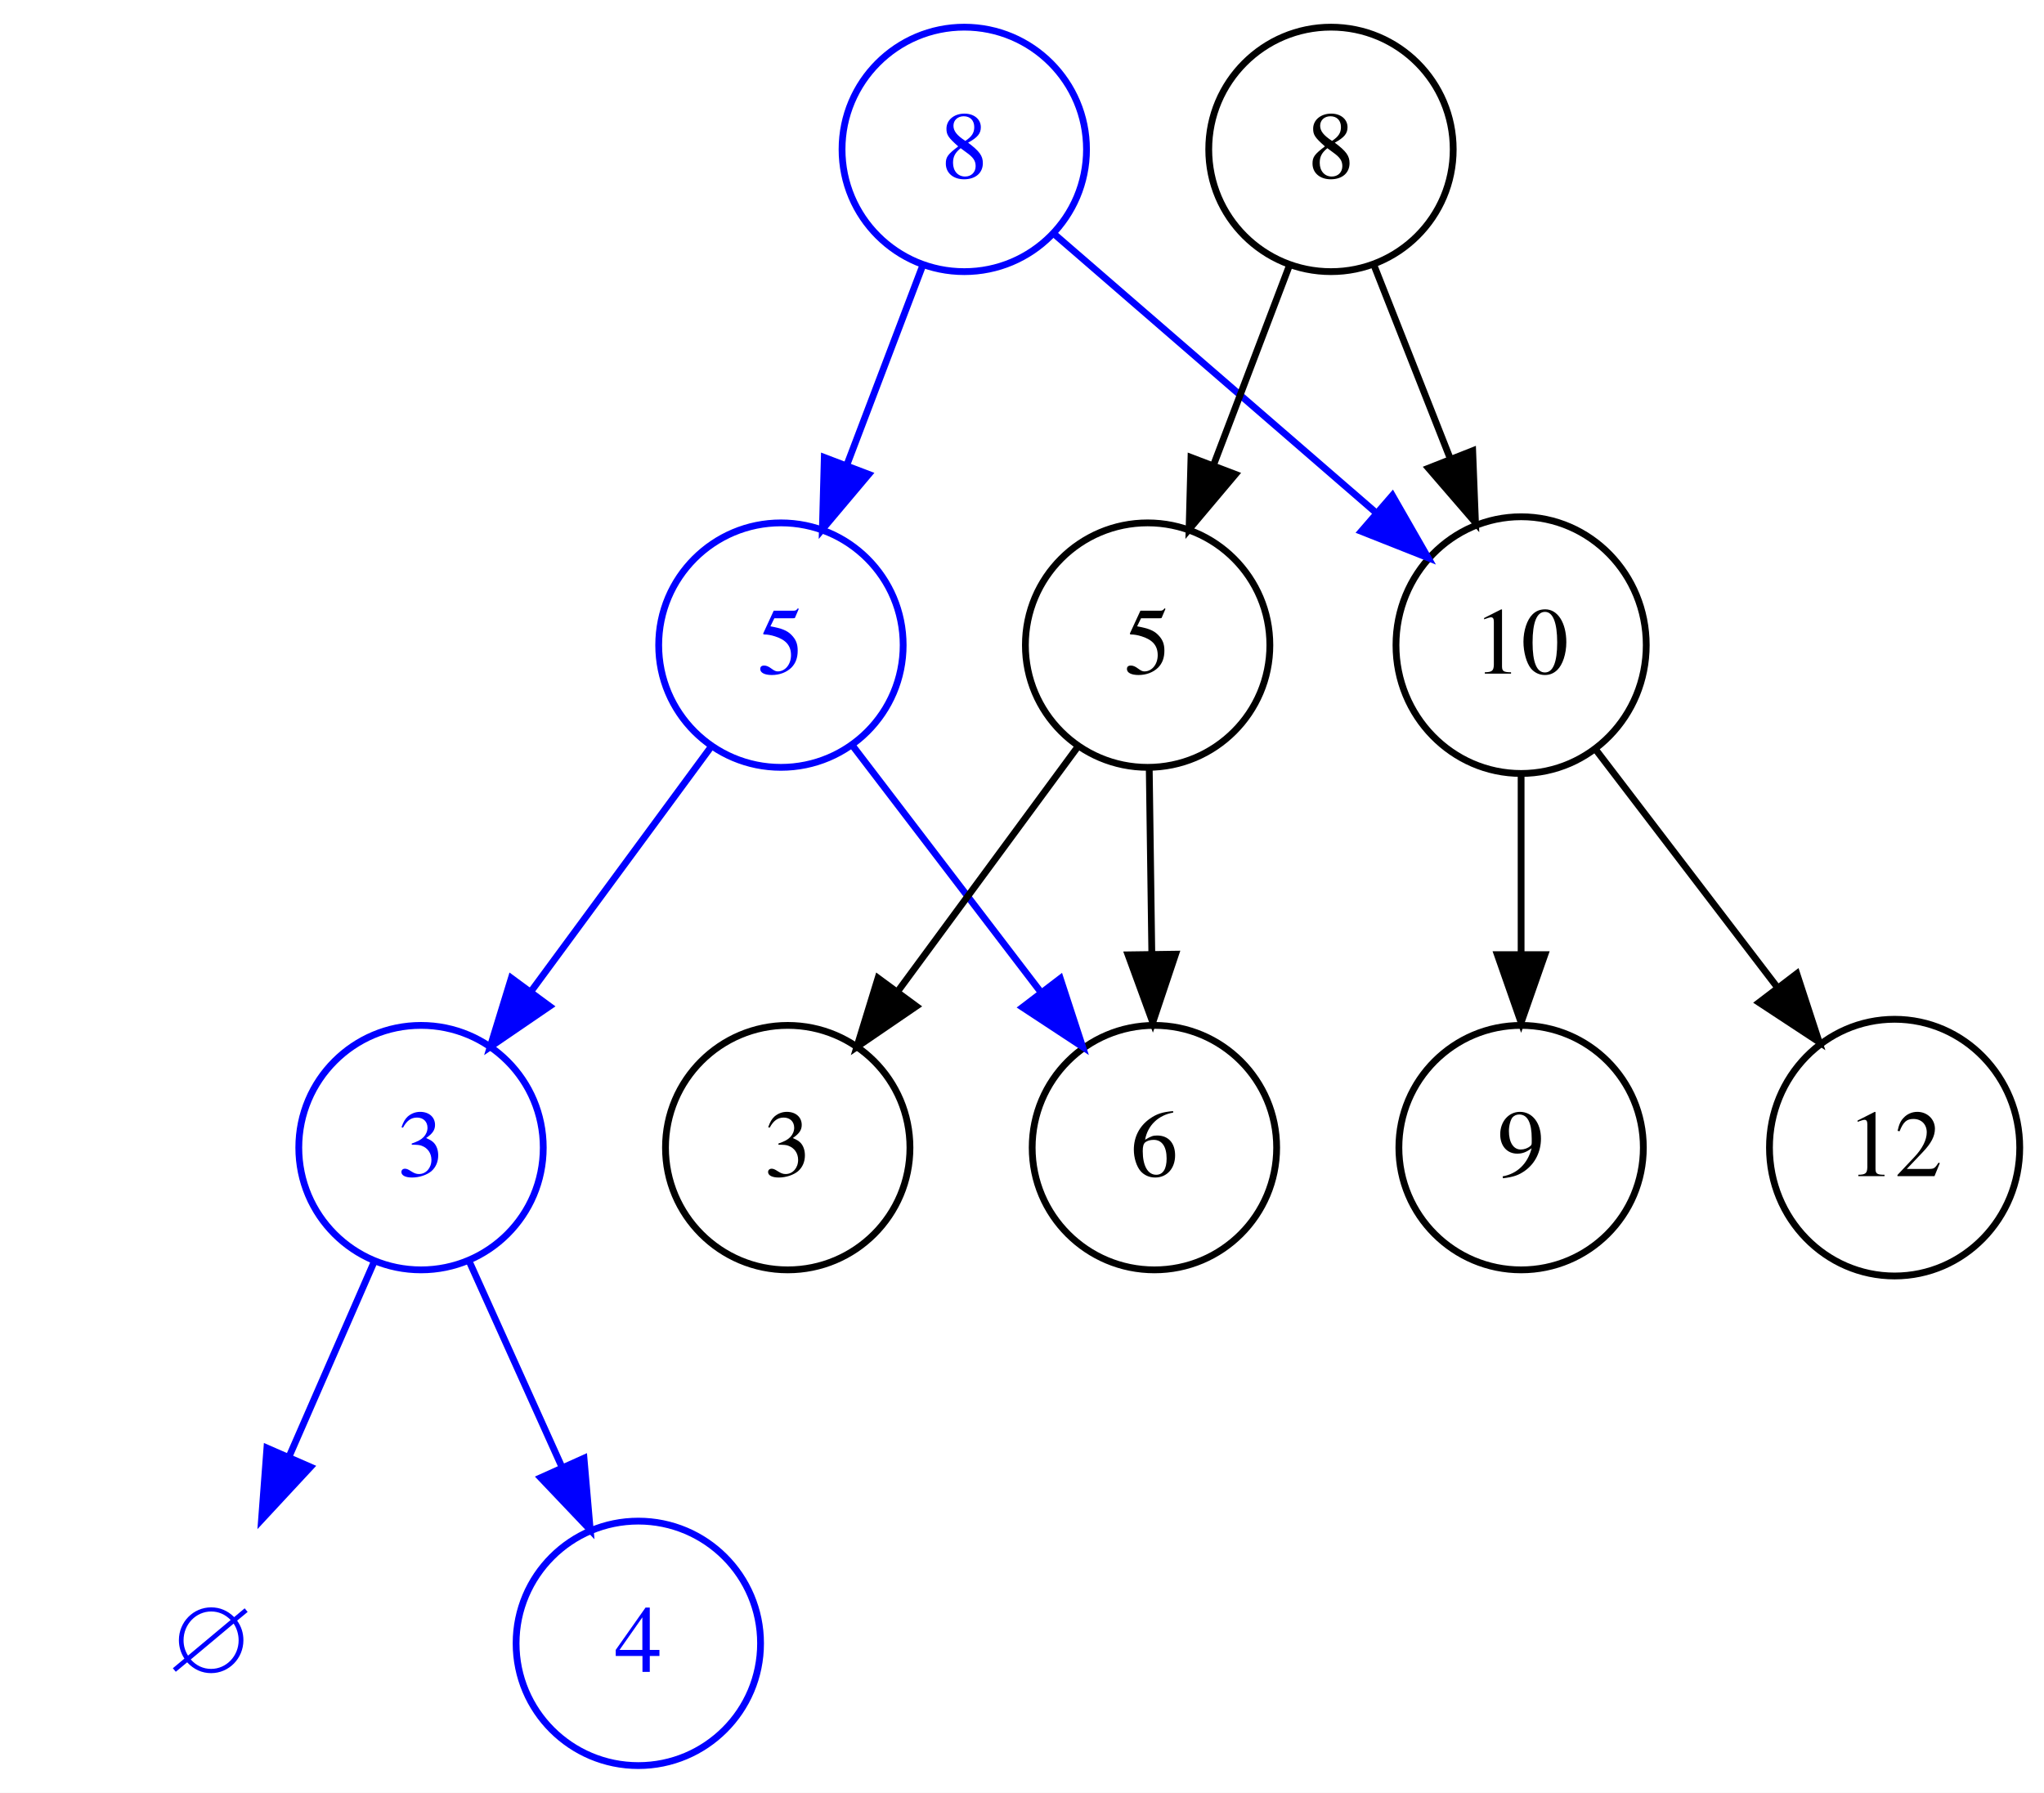
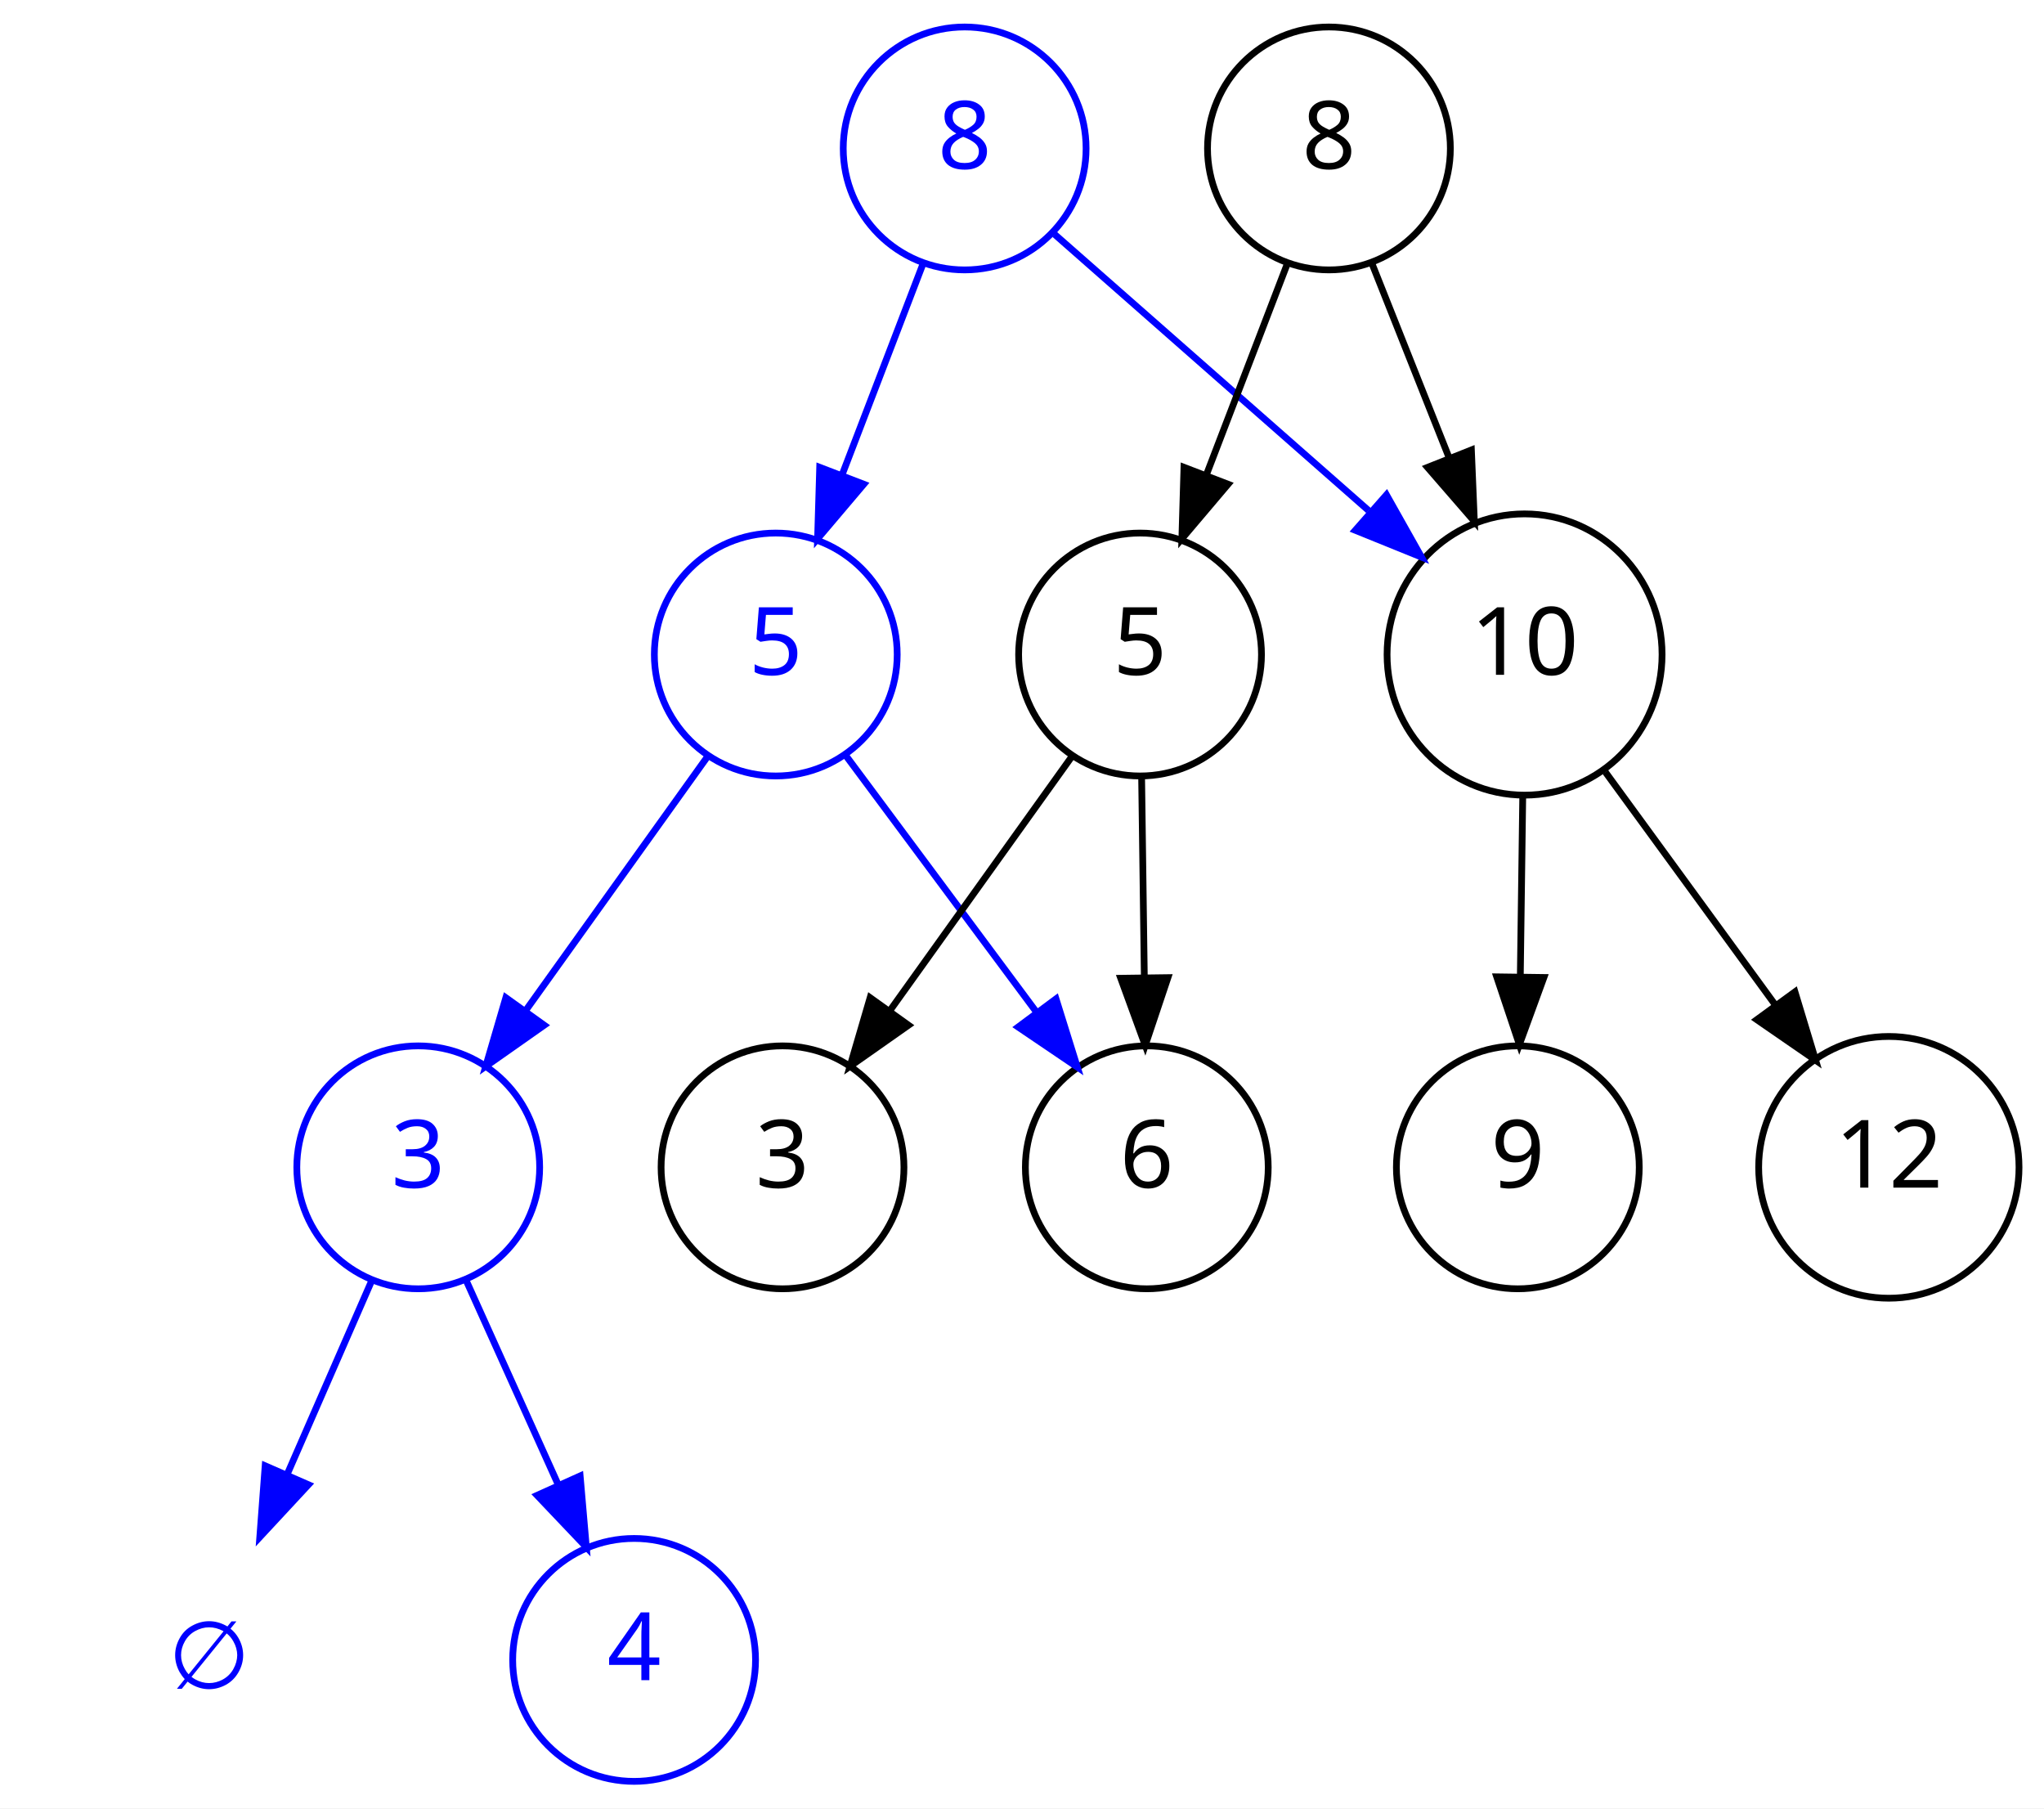
- <svg xmlns="http://www.w3.org/2000/svg" width="301pt" height="264pt" viewBox="0.00 0.00 301.00 264.00">
-   <g id="graph0" class="graph" transform="scale(1 1) rotate(0) translate(4 260)">
-     <polygon fill="white" stroke="none" points="-4,4 -4,-260 297,-260 297,4 -4,4" />
+ <svg xmlns="http://www.w3.org/2000/svg" width="303pt" height="268pt" viewBox="0.00 0.00 303.00 268.00">
+   <g id="graph0" class="graph" transform="scale(1 1) rotate(0) translate(4 264)">
+     <polygon fill="white" stroke="none" points="-4,4 -4,-264 299,-264 299,4 -4,4" />
    <g id="node1" class="node">
-       <ellipse fill="none" stroke="blue" cx="138" cy="-238" rx="18" ry="18" />
-       <text text-anchor="middle" x="138" y="-233.8" font-family="Times,serif" font-size="14.00" fill="blue">8</text>
+       <ellipse fill="none" stroke="blue" cx="139" cy="-242" rx="18" ry="18" />
+       <text text-anchor="middle" x="139" y="-238.997" font-family="CabinSketch" font-size="14.00" fill="blue">8</text>
    </g>
    <g id="node2" class="node">
-       <ellipse fill="none" stroke="blue" cx="111" cy="-165" rx="18" ry="18" />
-       <text text-anchor="middle" x="111" y="-160.8" font-family="Times,serif" font-size="14.00" fill="blue">5</text>
+       <ellipse fill="none" stroke="blue" cx="111" cy="-167" rx="18" ry="18" />
+       <text text-anchor="middle" x="111" y="-163.997" font-family="CabinSketch" font-size="14.00" fill="blue">5</text>
    </g>
    <g id="edge1" class="edge">
-       <path fill="none" stroke="blue" d="M131.873,-220.889C128.594,-212.265 124.477,-201.439 120.768,-191.686" />
-       <polygon fill="blue" stroke="blue" points="123.928,-190.15 117.102,-182.047 117.386,-192.638 123.928,-190.15" />
+       <path fill="none" stroke="blue" d="M132.786,-224.799C129.27,-215.631 124.792,-203.959 120.813,-193.583" />
+       <polygon fill="blue" stroke="blue" points="124.046,-192.239 117.197,-184.156 117.51,-194.746 124.046,-192.239" />
    </g>
    <g id="node6" class="node">
-       <ellipse fill="none" stroke="black" cx="220" cy="-165" rx="18.427" ry="18.901" />
-       <text text-anchor="middle" x="220" y="-160.8" font-family="Times,serif" font-size="14.00">10</text>
+       <ellipse fill="none" stroke="black" cx="222" cy="-167" rx="20.382" ry="20.84" />
+       <text text-anchor="middle" x="222" y="-163.997" font-family="CabinSketch" font-size="14.00">10</text>
    </g>
    <g id="edge2" class="edge">
-       <path fill="none" stroke="blue" d="M151.175,-225.593C163.933,-214.546 183.498,-197.606 198.511,-184.606" />
-       <polygon fill="blue" stroke="blue" points="201.042,-187.044 206.311,-177.853 196.46,-181.752 201.042,-187.044" />
+       <path fill="none" stroke="blue" d="M152.335,-229.271C164.863,-218.253 183.873,-201.533 198.872,-188.342" />
+       <polygon fill="blue" stroke="blue" points="201.528,-190.667 206.725,-181.434 196.905,-185.411 201.528,-190.667" />
    </g>
    <g id="node3" class="node">
      <ellipse fill="none" stroke="blue" cx="58" cy="-91" rx="18" ry="18" />
-       <text text-anchor="middle" x="58" y="-86.8" font-family="Times,serif" font-size="14.00" fill="blue">3</text>
+       <text text-anchor="middle" x="58" y="-87.997" font-family="CabinSketch" font-size="14.00" fill="blue">3</text>
    </g>
    <g id="edge5" class="edge">
-       <path fill="none" stroke="blue" d="M100.781,-150.118C93.229,-139.858 82.797,-125.686 74.125,-113.905" />
-       <polygon fill="blue" stroke="blue" points="76.934,-111.818 68.188,-105.84 71.297,-115.968 76.934,-111.818" />
+       <path fill="none" stroke="blue" d="M100.781,-151.732C93.181,-141.12 82.663,-126.435 73.958,-114.281" />
+       <polygon fill="blue" stroke="blue" points="76.676,-112.065 68.008,-105.973 70.985,-116.141 76.676,-112.065" />
    </g>
    <g id="node9" class="node">
      <ellipse fill="none" stroke="black" cx="166" cy="-91" rx="18" ry="18" />
-       <text text-anchor="middle" x="166" y="-86.8" font-family="Times,serif" font-size="14.00">6</text>
+       <text text-anchor="middle" x="166" y="-87.997" font-family="CabinSketch" font-size="14.00">6</text>
    </g>
    <g id="edge6" class="edge">
-       <path fill="none" stroke="blue" d="M121.605,-150.118C129.442,-139.858 140.268,-125.686 149.267,-113.905" />
-       <polygon fill="blue" stroke="blue" points="152.139,-115.911 155.428,-105.84 146.576,-111.662 152.139,-115.911" />
+       <path fill="none" stroke="blue" d="M121.345,-152.081C129.334,-141.332 140.54,-126.255 149.728,-113.894" />
+       <polygon fill="blue" stroke="blue" points="152.545,-115.97 155.701,-105.856 146.927,-111.795 152.545,-115.97" />
    </g>
    <g id="node4" class="node">
      <ellipse fill="none" stroke="blue" cx="90" cy="-18" rx="18" ry="18" />
-       <text text-anchor="middle" x="90" y="-13.8" font-family="Times,serif" font-size="14.00" fill="blue">4</text>
+       <text text-anchor="middle" x="90" y="-14.997" font-family="CabinSketch" font-size="14.00" fill="blue">4</text>
    </g>
    <g id="edge10" class="edge">
      <path fill="none" stroke="blue" d="M65.102,-74.243C69.121,-65.326 74.237,-53.974 78.786,-43.882" />
      <polygon fill="blue" stroke="blue" points="82,-45.268 82.918,-34.713 75.618,-42.392 82,-45.268" />
    </g>
    <g id="node5" class="node">
-       <text text-anchor="middle" x="27" y="-13.8" font-family="Times,serif" font-size="14.00" fill="blue">∅</text>
+       <text text-anchor="middle" x="27" y="-13.8" font-family="CabinSketch" font-size="14.00" fill="blue">∅</text>
    </g>
    <g id="edge9" class="edge">
      <path fill="none" stroke="blue" d="M51.12,-74.243C47.428,-65.786 42.778,-55.138 38.55,-45.452" />
      <polygon fill="blue" stroke="blue" points="41.721,-43.968 34.512,-36.204 35.306,-46.769 41.721,-43.968" />
    </g>
    <g id="node11" class="node">
-       <ellipse fill="none" stroke="black" cx="220" cy="-91" rx="18" ry="18" />
-       <text text-anchor="middle" x="220" y="-86.8" font-family="Times,serif" font-size="14.00">9</text>
+       <ellipse fill="none" stroke="black" cx="221" cy="-91" rx="18" ry="18" />
+       <text text-anchor="middle" x="221" y="-87.997" font-family="CabinSketch" font-size="14.00">9</text>
    </g>
    <g id="edge11" class="edge">
-       <path fill="none" stroke="black" d="M220,-145.831C220,-137.894 220,-128.409 220,-119.628" />
-       <polygon fill="black" stroke="black" points="223.5,-119.418 220,-109.418 216.5,-119.418 223.5,-119.418" />
+       <path fill="none" stroke="black" d="M221.727,-145.779C221.617,-137.626 221.488,-128.093 221.369,-119.337" />
+       <polygon fill="black" stroke="black" points="224.867,-119.138 221.232,-109.186 217.868,-119.233 224.867,-119.138" />
    </g>
    <g id="node12" class="node">
-       <ellipse fill="none" stroke="black" cx="275" cy="-91" rx="18.427" ry="18.901" />
-       <text text-anchor="middle" x="275" y="-86.8" font-family="Times,serif" font-size="14.00">12</text>
+       <ellipse fill="none" stroke="black" cx="276" cy="-91" rx="19.297" ry="19.396" />
+       <text text-anchor="middle" x="276" y="-87.997" font-family="CabinSketch" font-size="14.00">12</text>
    </g>
    <g id="edge12" class="edge">
-       <path fill="none" stroke="black" d="M231.13,-149.43C238.734,-139.475 248.963,-126.084 257.632,-114.737" />
-       <polygon fill="black" stroke="black" points="260.597,-116.62 263.886,-106.549 255.035,-112.371 260.597,-116.62" />
+       <path fill="none" stroke="black" d="M233.984,-149.577C241.412,-139.398 251.064,-126.172 259.243,-114.963" />
+       <polygon fill="black" stroke="black" points="262.082,-117.01 265.149,-106.869 256.427,-112.884 262.082,-117.01" />
    </g>
    <g id="node7" class="node">
-       <ellipse fill="none" stroke="black" cx="192" cy="-238" rx="18" ry="18" />
-       <text text-anchor="middle" x="192" y="-233.8" font-family="Times,serif" font-size="14.00">8</text>
+       <ellipse fill="none" stroke="black" cx="193" cy="-242" rx="18" ry="18" />
+       <text text-anchor="middle" x="193" y="-238.997" font-family="CabinSketch" font-size="14.00">8</text>
    </g>
    <g id="edge4" class="edge">
-       <path fill="none" stroke="black" d="M198.354,-220.889C201.659,-212.508 205.784,-202.047 209.544,-192.512" />
-       <polygon fill="black" stroke="black" points="212.868,-193.624 213.281,-183.037 206.356,-191.056 212.868,-193.624" />
+       <path fill="none" stroke="black" d="M199.436,-224.799C202.79,-216.356 206.988,-205.788 210.851,-196.065" />
+       <polygon fill="black" stroke="black" points="214.118,-197.32 214.558,-186.734 207.613,-194.735 214.118,-197.32" />
    </g>
    <g id="node8" class="node">
-       <ellipse fill="none" stroke="black" cx="165" cy="-165" rx="18" ry="18" />
-       <text text-anchor="middle" x="165" y="-160.8" font-family="Times,serif" font-size="14.00">5</text>
+       <ellipse fill="none" stroke="black" cx="165" cy="-167" rx="18" ry="18" />
+       <text text-anchor="middle" x="165" y="-163.997" font-family="CabinSketch" font-size="14.00">5</text>
    </g>
    <g id="edge3" class="edge">
-       <path fill="none" stroke="black" d="M185.873,-220.889C182.594,-212.265 178.477,-201.439 174.768,-191.686" />
-       <polygon fill="black" stroke="black" points="177.928,-190.15 171.102,-182.047 171.386,-192.638 177.928,-190.15" />
+       <path fill="none" stroke="black" d="M186.786,-224.799C183.27,-215.631 178.792,-203.959 174.813,-193.583" />
+       <polygon fill="black" stroke="black" points="178.046,-192.239 171.197,-184.156 171.51,-194.746 178.046,-192.239" />
    </g>
    <g id="edge8" class="edge">
-       <path fill="none" stroke="black" d="M165.237,-146.937C165.35,-138.807 165.488,-128.876 165.615,-119.705" />
-       <polygon fill="black" stroke="black" points="169.118,-119.488 165.758,-109.441 162.119,-119.391 169.118,-119.488" />
+       <path fill="none" stroke="black" d="M165.232,-148.837C165.351,-140.058 165.498,-129.163 165.632,-119.267" />
+       <polygon fill="black" stroke="black" points="169.134,-119.116 165.769,-109.07 162.134,-119.022 169.134,-119.116" />
    </g>
    <g id="node10" class="node">
      <ellipse fill="none" stroke="black" cx="112" cy="-91" rx="18" ry="18" />
-       <text text-anchor="middle" x="112" y="-86.8" font-family="Times,serif" font-size="14.00">3</text>
+       <text text-anchor="middle" x="112" y="-87.997" font-family="CabinSketch" font-size="14.00">3</text>
    </g>
    <g id="edge7" class="edge">
-       <path fill="none" stroke="black" d="M154.781,-150.118C147.229,-139.858 136.797,-125.686 128.125,-113.905" />
-       <polygon fill="black" stroke="black" points="130.934,-111.818 122.188,-105.84 125.297,-115.968 130.934,-111.818" />
+       <path fill="none" stroke="black" d="M154.781,-151.732C147.181,-141.12 136.663,-126.435 127.958,-114.281" />
+       <polygon fill="black" stroke="black" points="130.676,-112.065 122.008,-105.973 124.985,-116.141 130.676,-112.065" />
    </g>
  </g>
</svg>
